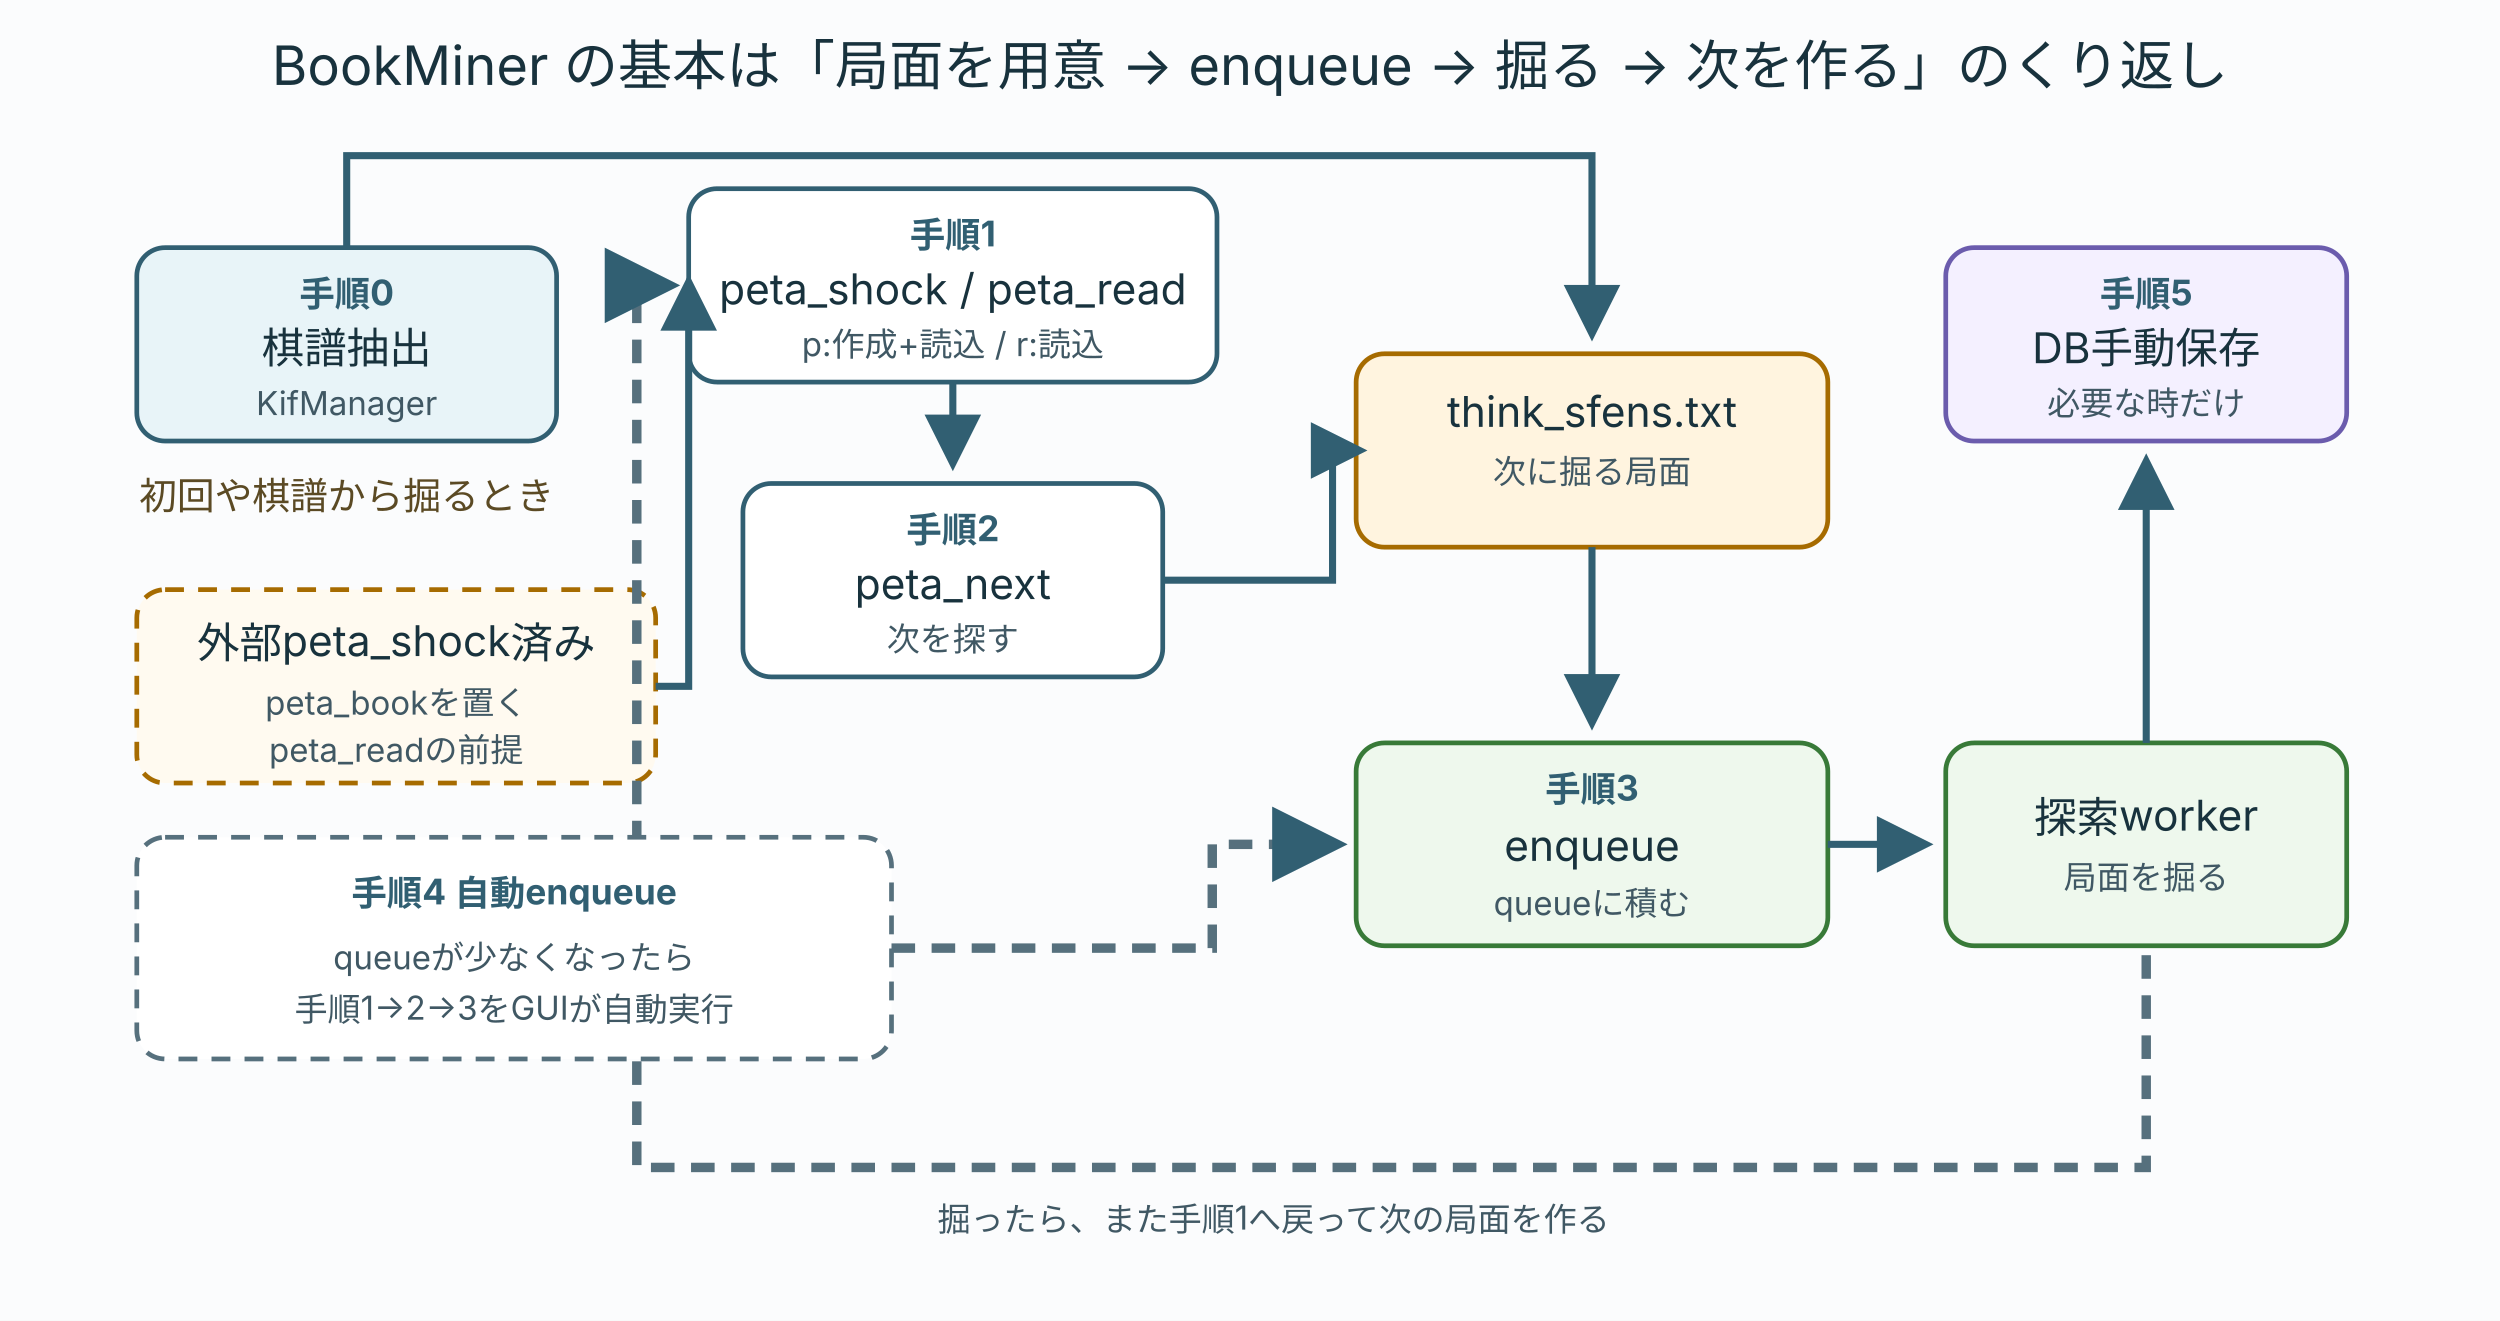
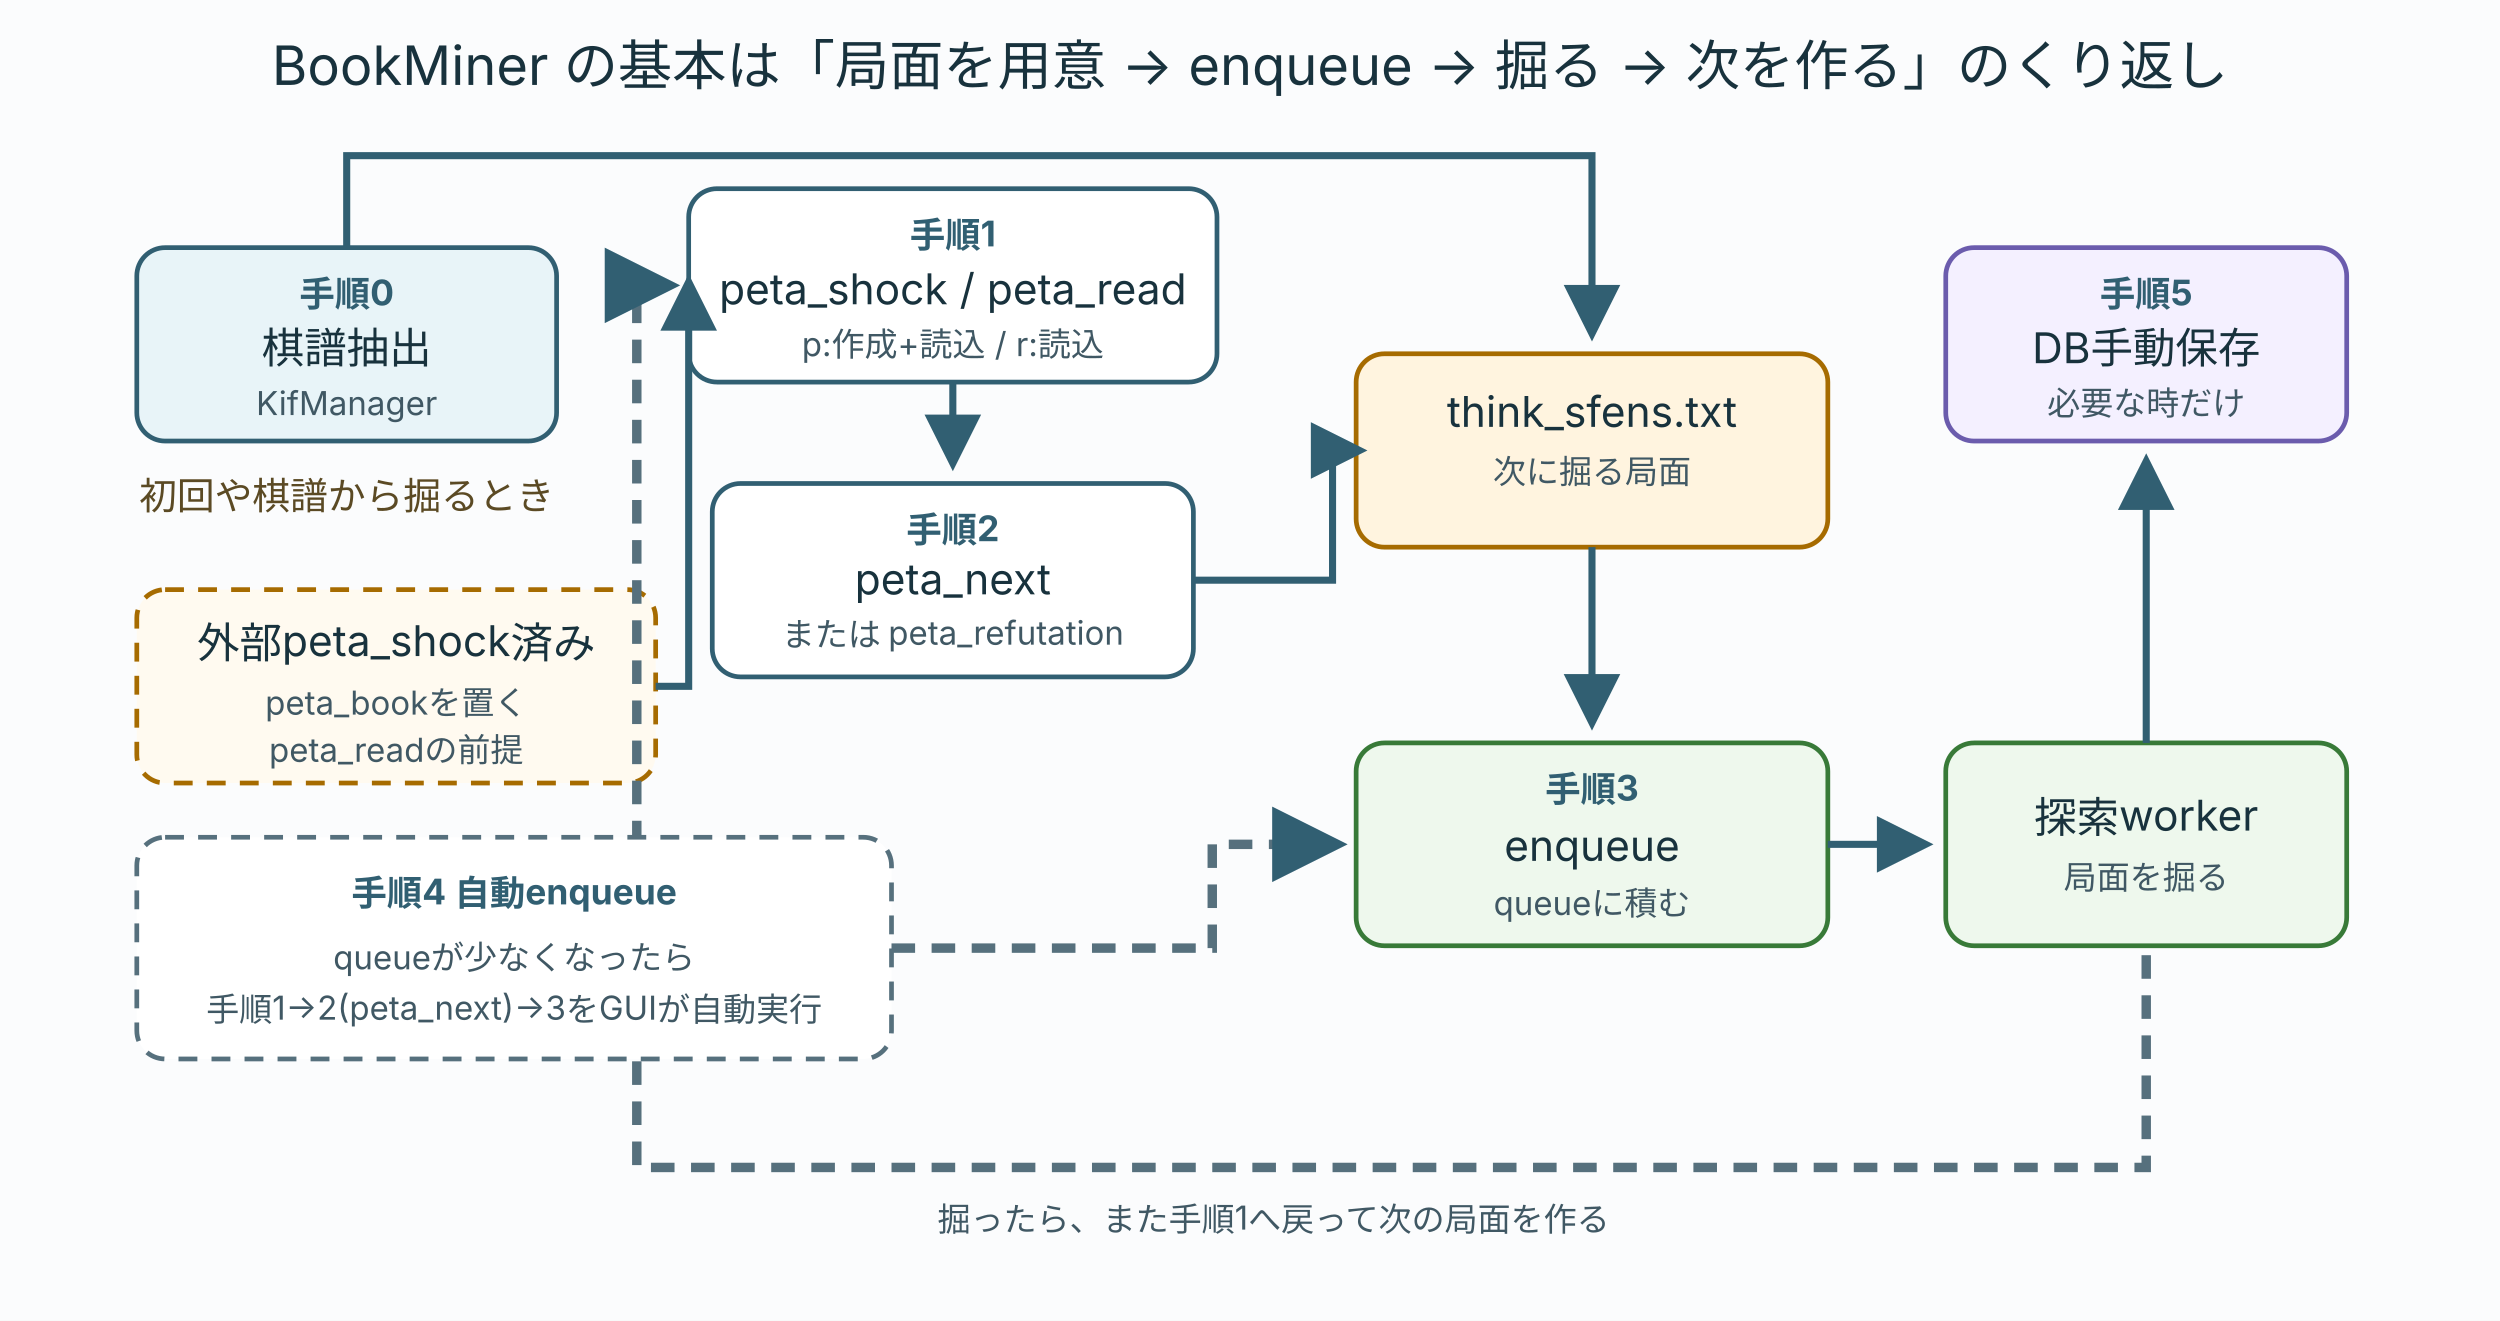
<svg xmlns="http://www.w3.org/2000/svg" width="1060" height="560" viewBox="0 0 1060 560" role="img" aria-labelledby="title desc">
  <defs>
    <marker id="arrow" viewBox="0 0 10 10" refX="8" refY="5" markerWidth="8" markerHeight="8" orient="auto-start-reverse">
      <path d="M 0 0 L 10 5 L 0 10 z" fill="#315f72" />
    </marker>
    <style>
      .bg { fill: #fbfcfd; }
      .box { fill: #ffffff; stroke: #315f72; stroke-width: 2; rx: 12; }
      .alt { fill: #e8f4f8; }
      .main { fill: #eef8ed; stroke: #387a38; }
      .file { fill: #fff4df; stroke: #a66b00; }
      .save { fill: #f4f0ff; stroke: #6b5cad; }
      .external { fill: #fffaf0; stroke: #a66b00; stroke-dasharray: 8 6; }
      .line { stroke: #315f72; stroke-width: 3; fill: none; marker-end: url(#arrow); }
      .loop { stroke: #56707d; stroke-width: 4; fill: none; marker-end: url(#arrow); stroke-dasharray: 10 7; }
      .text { font-family: -apple-system, BlinkMacSystemFont, "Segoe UI", sans-serif; fill: #18323d; font-size: 18px; text-anchor: middle; }
      .small { font-size: 14px; fill: #405864; }
      .step { font-size: 15px; font-weight: 700; fill: #315f72; }
      .note { font-size: 16px; fill: #5b4a24; }
    </style>
  </defs>
  <rect class="bg" x="0" y="0" width="1060" height="560" />
  <text class="text" x="530" y="36" style="font-size:23px">BookMiner の基本は「局面を用意 → enqueue → 掘る → 次を作る」のくり返し</text>
  <rect class="box alt" x="58" y="105" width="178" height="82" />
  <text class="text step" x="147" y="130">手順0</text>
  <text class="text" x="147" y="154">棋譜抽出</text>
  <text class="text small" x="147" y="176">KifManager</text>
  <rect class="box" x="292" y="80" width="224" height="82" />
  <text class="text step" x="404" y="105">手順1</text>
  <text class="text" x="404" y="129">peta_shock / peta_read</text>
  <text class="text small" x="404" y="151">p:作成+読込 / r:読込</text>
-   <rect class="box" x="315" y="205" width="178" height="82" />
+   <rect class="box" x="302" y="205" width="204" height="82" />
  <text class="text step" x="404" y="230">手順2</text>
-   <text class="text" x="404" y="254">peta_next</text>
-   <text class="text small" x="404" y="276">次を探す</text>
+   <text class="text" x="404" y="252">peta_next</text>
+   <text class="text small" x="404" y="274">または peta_refutation</text>
  <rect class="box file" x="575" y="150" width="200" height="82" />
  <text class="text" x="675" y="181">think_sfens.txt</text>
  <text class="text small" x="675" y="205">次に掘る局面</text>
  <rect class="box main" x="575" y="315" width="200" height="86" />
  <text class="text step" x="675" y="340">手順3</text>
  <text class="text" x="675" y="365">enqueue</text>
  <text class="text small" x="675" y="388">queueに積む</text>
  <rect class="box main" x="825" y="315" width="170" height="86" />
  <text class="text" x="910" y="353">探索worker</text>
  <text class="text small" x="910" y="377">局面を掘る</text>
  <rect class="box save" x="825" y="105" width="170" height="82" />
  <text class="text step" x="910" y="130">手順5</text>
  <text class="text" x="910" y="154">DB手動保存</text>
  <text class="text small" x="910" y="176">必要な時だけ</text>
  <path class="line" d="M 147 105 V 66 H 675 V 140" />
  <text class="text note" x="147" y="216">初回や棋譜から掘るとき</text>
  <path class="line" d="M 404 162 V 195" />
-   <path class="line" d="M 493 246 H 565 V 191 H 575" />
+   <path class="line" d="M 506 246 H 565 V 191 H 575" />
  <path class="line" d="M 675 232 V 305" />
  <path class="line" d="M 775 358 H 815" />
  <rect class="box external" x="58" y="250" width="220" height="82" />
  <text class="text" x="168" y="279">外部peta_shock済み</text>
  <text class="text small" x="168" y="303">peta_bookを置く</text>
  <text class="text small" x="168" y="323">peta_readの前提</text>
  <path class="line" d="M 278 291 H 292 V 121" />
  <path class="loop" d="M 910 405 V 495 H 270 V 121 H 282" />
  <text class="text small" x="540" y="522">掘ったら、また手順1へ戻って次の局面を作る</text>
  <path class="line" d="M 910 315 V 197" />
  <rect x="58" y="355" width="320" height="94" rx="12" fill="#ffffff" stroke="#56707d" stroke-width="2" stroke-dasharray="8 6" />
  <text class="text step" x="218" y="384">手順4 自動enqueue</text>
  <text class="text small" x="218" y="411">queueが少なくなったら</text>
-   <text class="text small" x="218" y="433">手順1→2→3をGUIが自動実行</text>
+   <text class="text small" x="218" y="433">手順1→2(peta_next)→3をGUIが自動実行</text>
  <path class="loop" d="M 378 402 H 514 V 358 H 565" />
</svg>
